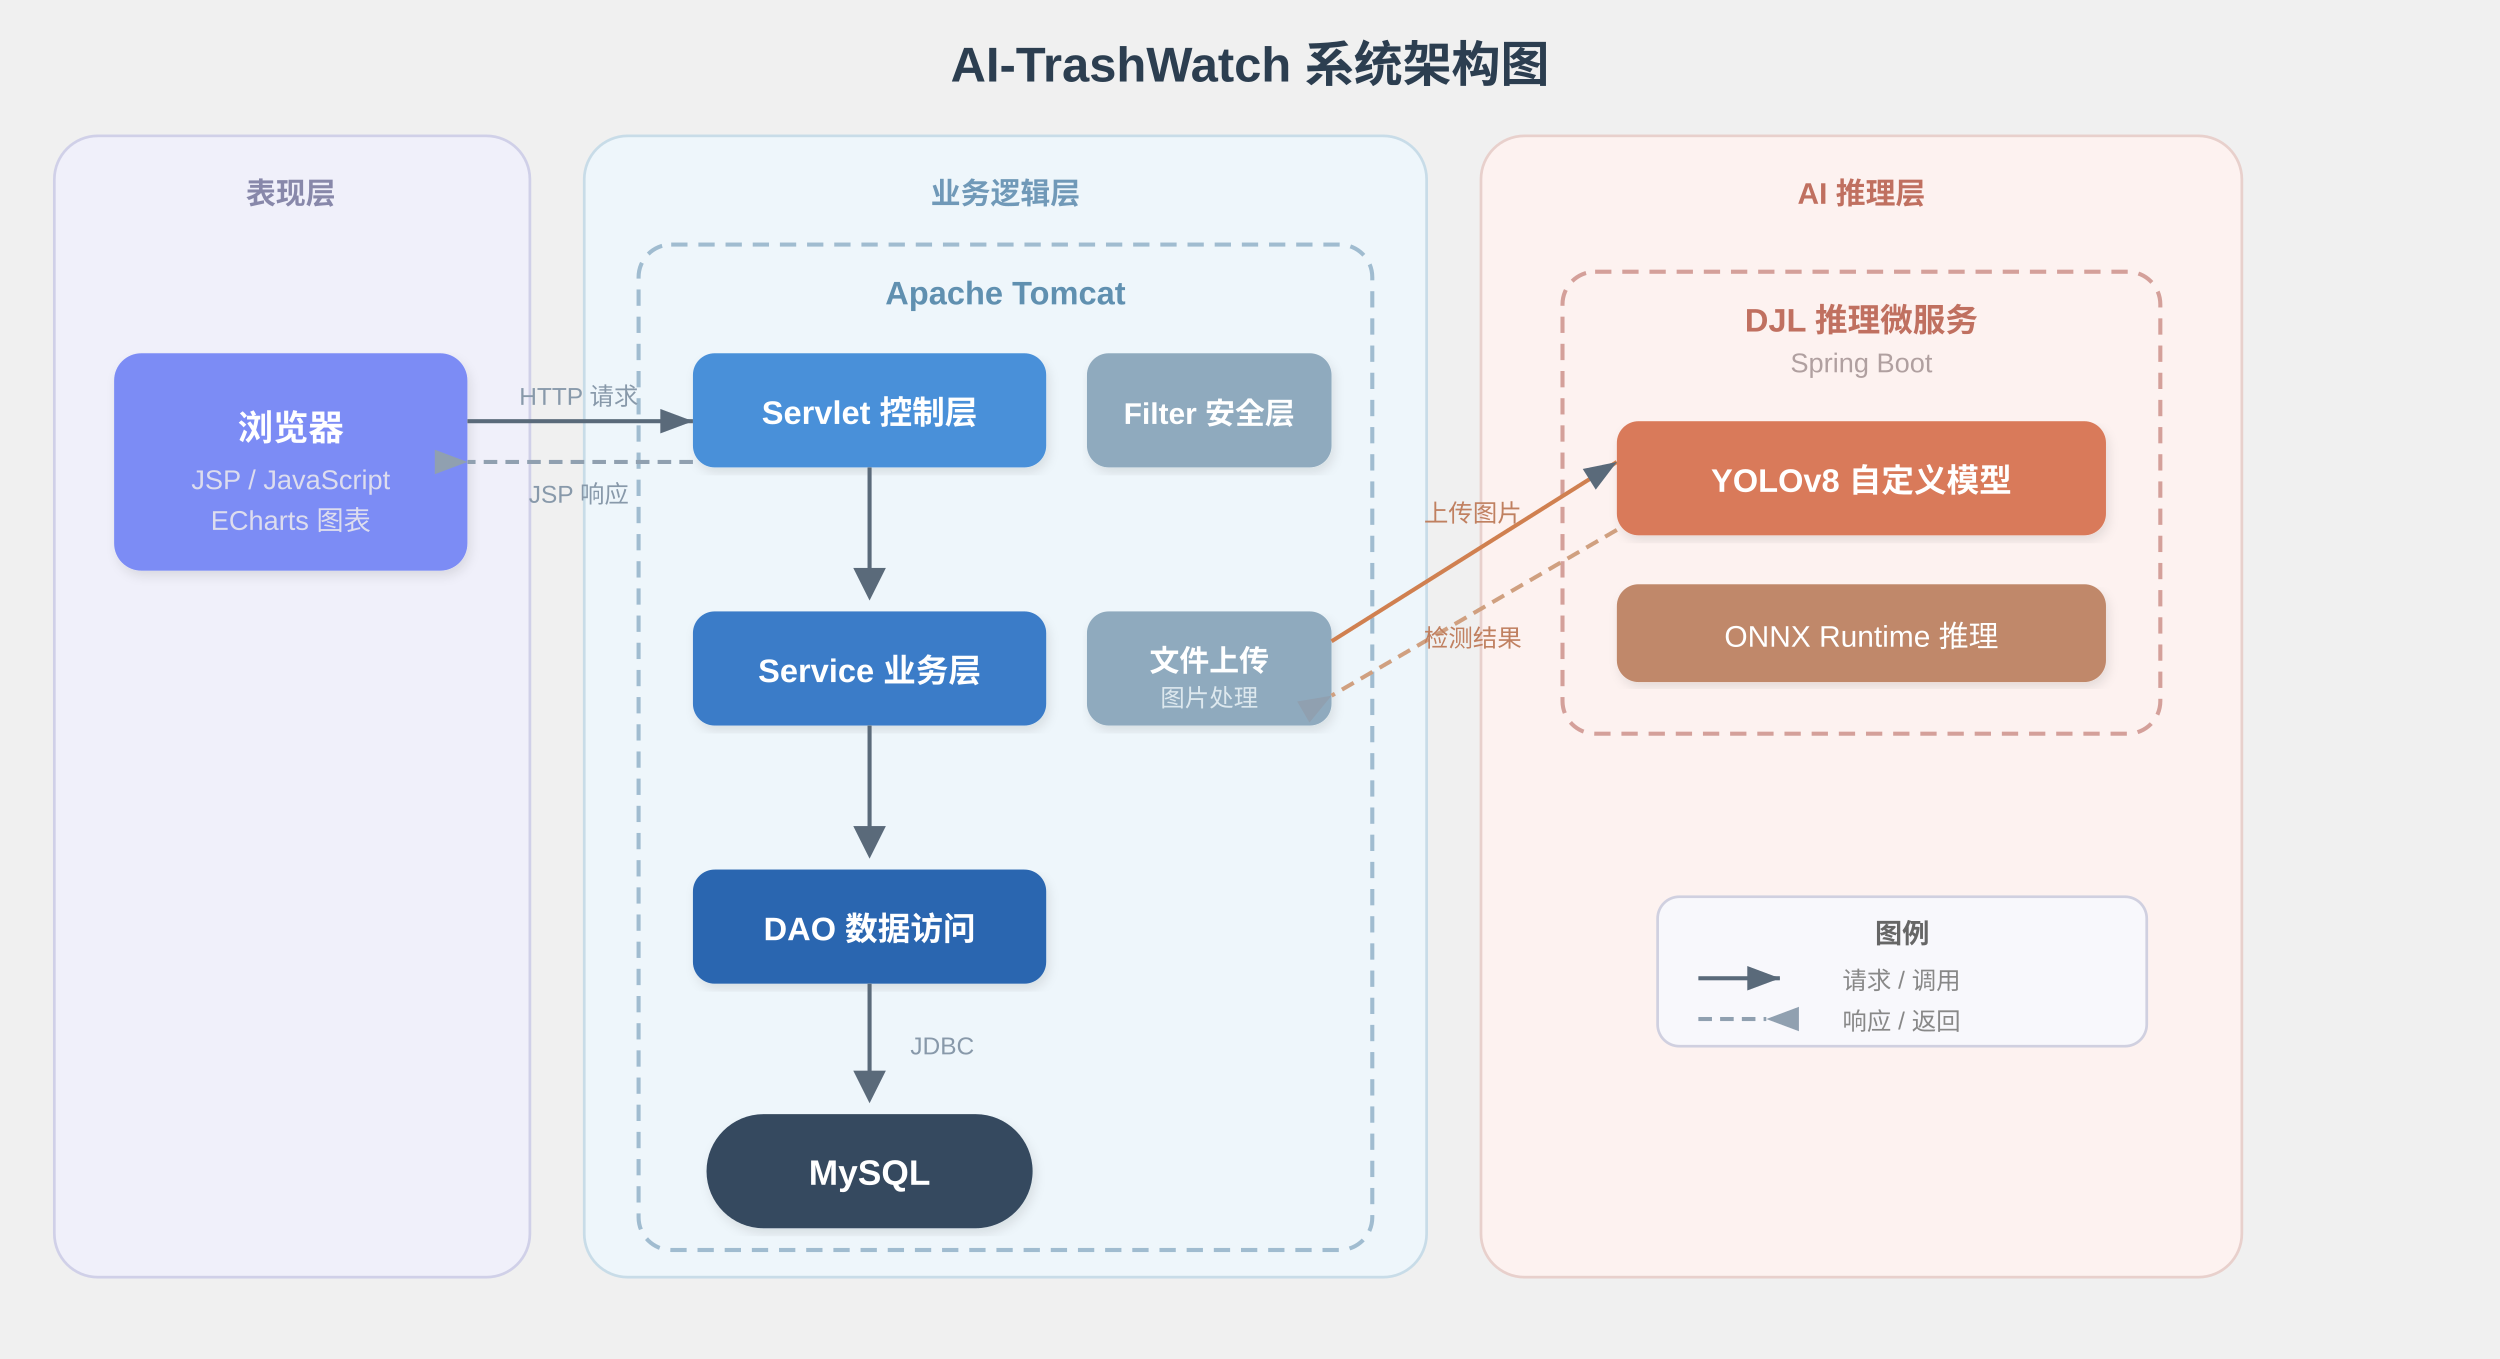
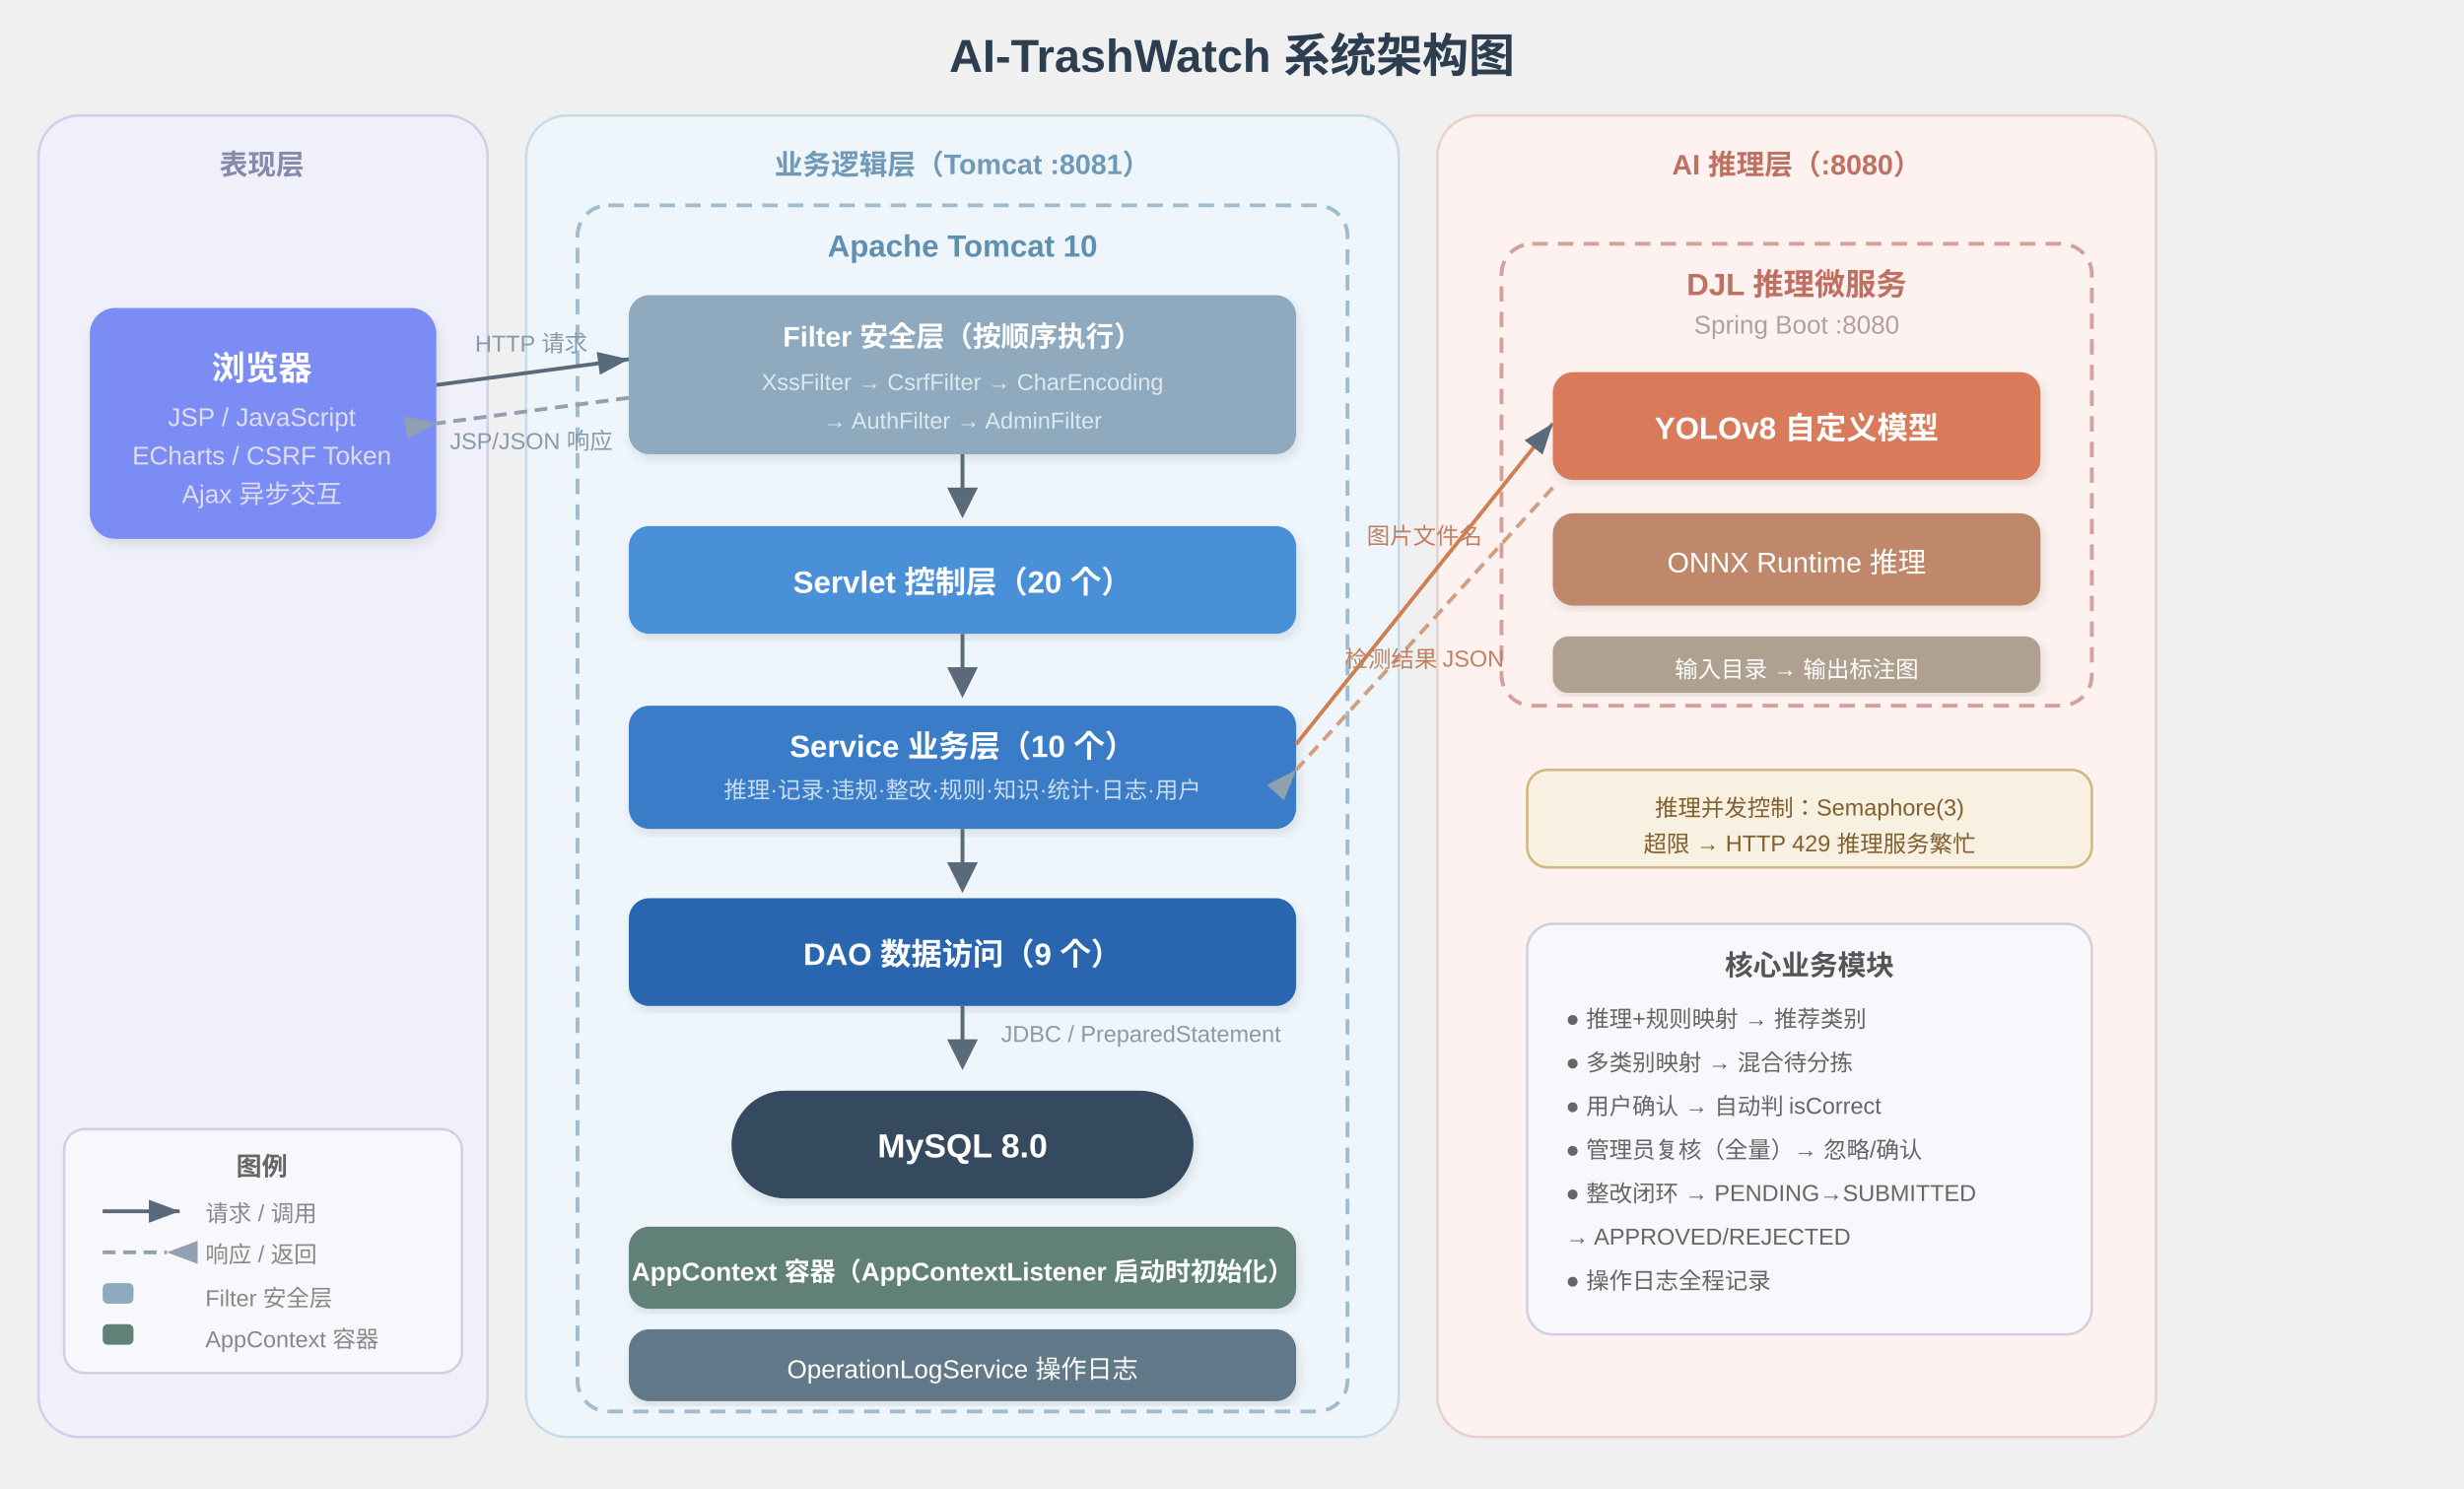
- <svg xmlns="http://www.w3.org/2000/svg" viewBox="0 0 920 500" font-family="Microsoft YaHei, Arial, sans-serif">
+ <svg xmlns="http://www.w3.org/2000/svg" viewBox="0 0 960 580" font-family="Microsoft YaHei, Arial, sans-serif">
  <defs>
    <filter id="shadow" x="-3%" y="-3%" width="110%" height="110%">
      <feDropShadow dx="1" dy="2" stdDeviation="2" flood-opacity="0.1" />
    </filter>
    <marker id="arrowReq" markerWidth="8" markerHeight="6" refX="8" refY="3" orient="auto">
      <polygon points="0 0, 8 3, 0 6" fill="#5a6a7a" />
    </marker>
    <marker id="arrowRes" markerWidth="8" markerHeight="6" refX="0" refY="3" orient="auto">
      <polygon points="8 0, 0 3, 8 6" fill="#90a0b0" />
    </marker>
  </defs>
-   <text x="460" y="30" text-anchor="middle" font-size="18" font-weight="bold" fill="#2c3e50">AI-TrashWatch 系统架构图</text>
-   <rect x="20" y="50" width="175" height="420" rx="16" fill="#f0f0fa" stroke="#d0d0e8" stroke-width="1" />
-   <text x="107" y="75" text-anchor="middle" fill="#8888aa" font-size="11" font-weight="bold">表现层</text>
-   <rect x="215" y="50" width="310" height="420" rx="16" fill="#eef6fb" stroke="#c8dce8" stroke-width="1" />
-   <text x="370" y="75" text-anchor="middle" fill="#7099b8" font-size="11" font-weight="bold">业务逻辑层</text>
-   <rect x="545" y="50" width="280" height="420" rx="16" fill="#fdf2f0" stroke="#e8d0cc" stroke-width="1" />
-   <text x="685" y="75" text-anchor="middle" fill="#c07060" font-size="11" font-weight="bold">AI 推理层</text>
-   <rect x="42" y="130" width="130" height="80" rx="10" fill="#7c8cf5" filter="url(#shadow)" />
-   <text x="107" y="162" text-anchor="middle" fill="#fff" font-size="13" font-weight="bold">浏览器</text>
-   <text x="107" y="180" text-anchor="middle" fill="#dde" font-size="10">JSP / JavaScript</text>
-   <text x="107" y="195" text-anchor="middle" fill="#dde" font-size="10">ECharts 图表</text>
-   <rect x="235" y="90" width="270" height="370" rx="12" fill="none" stroke="#a0bcd0" stroke-width="1.5" stroke-dasharray="6,4" />
-   <text x="370" y="112" text-anchor="middle" fill="#6090b0" font-size="12" font-weight="bold">Apache Tomcat</text>
-   <rect x="255" y="130" width="130" height="42" rx="8" fill="#4a90d9" filter="url(#shadow)" />
-   <text x="320" y="156" text-anchor="middle" fill="#fff" font-size="12" font-weight="bold">Servlet 控制层</text>
-   <line x1="320" y1="172" x2="320" y2="215" stroke="#5a6a7a" stroke-width="1.5" />
-   <polygon points="314,209 320,221 326,209" fill="#5a6a7a" />
-   <rect x="255" y="225" width="130" height="42" rx="8" fill="#3a7bc8" filter="url(#shadow)" />
-   <text x="320" y="251" text-anchor="middle" fill="#fff" font-size="12" font-weight="bold">Service 业务层</text>
-   <line x1="320" y1="267" x2="320" y2="310" stroke="#5a6a7a" stroke-width="1.5" />
-   <polygon points="314,304 320,316 326,304" fill="#5a6a7a" />
-   <rect x="255" y="320" width="130" height="42" rx="8" fill="#2a66b0" filter="url(#shadow)" />
-   <text x="320" y="346" text-anchor="middle" fill="#fff" font-size="12" font-weight="bold">DAO 数据访问</text>
-   <line x1="320" y1="362" x2="320" y2="400" stroke="#5a6a7a" stroke-width="1.5" />
-   <polygon points="314,394 320,406 326,394" fill="#5a6a7a" />
-   <text x="335" y="388" text-anchor="start" fill="#8899aa" font-size="9">JDBC</text>
-   <rect x="260" y="410" width="120" height="42" rx="21" fill="#34495e" filter="url(#shadow)" />
-   <text x="320" y="436" text-anchor="middle" fill="#fff" font-size="13" font-weight="bold">MySQL</text>
-   <rect x="400" y="130" width="90" height="42" rx="8" fill="#8faabe" filter="url(#shadow)" />
-   <text x="445" y="156" text-anchor="middle" fill="#fff" font-size="11" font-weight="bold">Filter 安全层</text>
-   <rect x="400" y="225" width="90" height="42" rx="8" fill="#8faabe" filter="url(#shadow)" />
-   <text x="445" y="247" text-anchor="middle" fill="#fff" font-size="11" font-weight="bold">文件上传</text>
-   <text x="445" y="260" text-anchor="middle" fill="#dde8ee" font-size="9">图片处理</text>
-   <rect x="575" y="100" width="220" height="170" rx="12" fill="none" stroke="#d4a09a" stroke-width="1.5" stroke-dasharray="6,4" />
-   <text x="685" y="122" text-anchor="middle" fill="#c07060" font-size="12" font-weight="bold">DJL 推理微服务</text>
-   <text x="685" y="137" text-anchor="middle" fill="#b0a0a0" font-size="10">Spring Boot</text>
-   <rect x="595" y="155" width="180" height="42" rx="8" fill="#d97a5a" filter="url(#shadow)" />
-   <text x="685" y="181" text-anchor="middle" fill="#fff" font-size="12" font-weight="bold">YOLOv8 自定义模型</text>
-   <rect x="595" y="215" width="180" height="36" rx="8" fill="#c0886a" filter="url(#shadow)" />
-   <text x="685" y="238" text-anchor="middle" fill="#fff" font-size="11">ONNX Runtime 推理</text>
-   <line x1="172" y1="155" x2="255" y2="155" stroke="#5a6a7a" stroke-width="1.5" marker-end="url(#arrowReq)" />
-   <text x="213" y="149" text-anchor="middle" fill="#8899aa" font-size="9">HTTP 请求</text>
-   <line x1="255" y1="170" x2="172" y2="170" stroke="#90a0b0" stroke-width="1.5" stroke-dasharray="5,3" marker-end="url(#arrowRes)" />
-   <text x="213" y="185" text-anchor="middle" fill="#8899aa" font-size="9">JSP 响应</text>
-   <line x1="490" y1="236" x2="595" y2="170" stroke="#d08050" stroke-width="1.5" marker-end="url(#arrowReq)" />
-   <text x="542" y="192" text-anchor="middle" fill="#c08060" font-size="9">上传图片</text>
-   <line x1="595" y1="195" x2="490" y2="256" stroke="#d0a080" stroke-width="1.5" stroke-dasharray="5,3" marker-end="url(#arrowRes)" />
-   <text x="542" y="238" text-anchor="middle" fill="#c08060" font-size="9">检测结果</text>
-   <rect x="610" y="330" width="180" height="55" rx="8" fill="#f8f8fc" stroke="#d0d0e0" stroke-width="1" />
-   <text x="700" y="347" text-anchor="middle" fill="#666" font-size="10" font-weight="bold">图例</text>
-   <line x1="625" y1="360" x2="655" y2="360" stroke="#5a6a7a" stroke-width="1.5" marker-end="url(#arrowReq)" />
-   <text x="678" y="364" text-anchor="start" fill="#888" font-size="9">请求 / 调用</text>
-   <line x1="625" y1="375" x2="650" y2="375" stroke="#90a0b0" stroke-width="1.5" stroke-dasharray="5,3" marker-end="url(#arrowRes)" />
-   <text x="678" y="379" text-anchor="start" fill="#888" font-size="9">响应 / 返回</text>
+   <text x="480" y="28" text-anchor="middle" font-size="18" font-weight="bold" fill="#2c3e50">AI-TrashWatch 系统架构图</text>
+   <rect x="15" y="45" width="175" height="515" rx="16" fill="#f0f0fa" stroke="#d0d0e8" stroke-width="1" />
+   <text x="102" y="68" text-anchor="middle" fill="#8888aa" font-size="11" font-weight="bold">表现层</text>
+   <rect x="205" y="45" width="340" height="515" rx="16" fill="#eef6fb" stroke="#c8dce8" stroke-width="1" />
+   <text x="375" y="68" text-anchor="middle" fill="#7099b8" font-size="11" font-weight="bold">业务逻辑层（Tomcat :8081）</text>
+   <rect x="560" y="45" width="280" height="515" rx="16" fill="#fdf2f0" stroke="#e8d0cc" stroke-width="1" />
+   <text x="700" y="68" text-anchor="middle" fill="#c07060" font-size="11" font-weight="bold">AI 推理层（:8080）</text>
+   <rect x="35" y="120" width="135" height="90" rx="10" fill="#7c8cf5" filter="url(#shadow)" />
+   <text x="102" y="148" text-anchor="middle" fill="#fff" font-size="13" font-weight="bold">浏览器</text>
+   <text x="102" y="166" text-anchor="middle" fill="#dde" font-size="10">JSP / JavaScript</text>
+   <text x="102" y="181" text-anchor="middle" fill="#dde" font-size="10">ECharts / CSRF Token</text>
+   <text x="102" y="196" text-anchor="middle" fill="#dde" font-size="10">Ajax 异步交互</text>
+   <rect x="225" y="80" width="300" height="470" rx="12" fill="none" stroke="#a0bcd0" stroke-width="1.5" stroke-dasharray="6,4" />
+   <text x="375" y="100" text-anchor="middle" fill="#6090b0" font-size="12" font-weight="bold">Apache Tomcat 10</text>
+   <rect x="245" y="115" width="260" height="62" rx="8" fill="#8faabe" filter="url(#shadow)" />
+   <text x="375" y="135" text-anchor="middle" fill="#fff" font-size="11" font-weight="bold">Filter 安全层（按顺序执行）</text>
+   <text x="375" y="152" text-anchor="middle" fill="#dde8ee" font-size="9">XssFilter → CsrfFilter → CharEncoding</text>
+   <text x="375" y="167" text-anchor="middle" fill="#dde8ee" font-size="9">→ AuthFilter → AdminFilter</text>
+   <line x1="375" y1="177" x2="375" y2="195" stroke="#5a6a7a" stroke-width="1.5" />
+   <polygon points="369,190 375,202 381,190" fill="#5a6a7a" />
+   <rect x="245" y="205" width="260" height="42" rx="8" fill="#4a90d9" filter="url(#shadow)" />
+   <text x="375" y="231" text-anchor="middle" fill="#fff" font-size="12" font-weight="bold">Servlet 控制层（20 个）</text>
+   <line x1="375" y1="247" x2="375" y2="265" stroke="#5a6a7a" stroke-width="1.5" />
+   <polygon points="369,260 375,272 381,260" fill="#5a6a7a" />
+   <rect x="245" y="275" width="260" height="48" rx="8" fill="#3a7bc8" filter="url(#shadow)" />
+   <text x="375" y="295" text-anchor="middle" fill="#fff" font-size="12" font-weight="bold">Service 业务层（10 个）</text>
+   <text x="375" y="311" text-anchor="middle" fill="#c8ddf0" font-size="9">推理·记录·违规·整改·规则·知识·统计·日志·用户</text>
+   <line x1="375" y1="323" x2="375" y2="341" stroke="#5a6a7a" stroke-width="1.5" />
+   <polygon points="369,336 375,348 381,336" fill="#5a6a7a" />
+   <rect x="245" y="350" width="260" height="42" rx="8" fill="#2a66b0" filter="url(#shadow)" />
+   <text x="375" y="376" text-anchor="middle" fill="#fff" font-size="12" font-weight="bold">DAO 数据访问（9 个）</text>
+   <line x1="375" y1="392" x2="375" y2="410" stroke="#5a6a7a" stroke-width="1.5" />
+   <polygon points="369,405 375,417 381,405" fill="#5a6a7a" />
+   <text x="390" y="406" text-anchor="start" fill="#8899aa" font-size="9">JDBC / PreparedStatement</text>
+   <rect x="285" y="425" width="180" height="42" rx="21" fill="#34495e" filter="url(#shadow)" />
+   <text x="375" y="451" text-anchor="middle" fill="#fff" font-size="13" font-weight="bold">MySQL 8.0</text>
+   <rect x="245" y="478" width="260" height="32" rx="8" fill="#608078" filter="url(#shadow)" />
+   <text x="375" y="499" text-anchor="middle" fill="#fff" font-size="10" font-weight="bold">AppContext 容器（AppContextListener 启动时初始化）</text>
+   <rect x="245" y="518" width="260" height="28" rx="8" fill="#607888" filter="url(#shadow)" />
+   <text x="375" y="537" text-anchor="middle" fill="#fff" font-size="10">OperationLogService 操作日志</text>
+   <rect x="585" y="95" width="230" height="180" rx="12" fill="none" stroke="#d4a09a" stroke-width="1.5" stroke-dasharray="6,4" />
+   <text x="700" y="115" text-anchor="middle" fill="#c07060" font-size="12" font-weight="bold">DJL 推理微服务</text>
+   <text x="700" y="130" text-anchor="middle" fill="#b0a0a0" font-size="10">Spring Boot :8080</text>
+   <rect x="605" y="145" width="190" height="42" rx="8" fill="#d97a5a" filter="url(#shadow)" />
+   <text x="700" y="171" text-anchor="middle" fill="#fff" font-size="12" font-weight="bold">YOLOv8 自定义模型</text>
+   <rect x="605" y="200" width="190" height="36" rx="8" fill="#c0886a" filter="url(#shadow)" />
+   <text x="700" y="223" text-anchor="middle" fill="#fff" font-size="11">ONNX Runtime 推理</text>
+   <rect x="605" y="248" width="190" height="22" rx="6" fill="#b0a090" filter="url(#shadow)" />
+   <text x="700" y="264" text-anchor="middle" fill="#fff" font-size="9">输入目录 → 输出标注图</text>
+   <rect x="595" y="300" width="220" height="38" rx="8" fill="#f8f0e0" stroke="#d0b880" stroke-width="1" />
+   <text x="705" y="318" text-anchor="middle" fill="#806030" font-size="9">推理并发控制：Semaphore(3)</text>
+   <text x="705" y="332" text-anchor="middle" fill="#806030" font-size="9">超限 → HTTP 429 推理服务繁忙</text>
+   <line x1="170" y1="150" x2="245" y2="140" stroke="#5a6a7a" stroke-width="1.5" marker-end="url(#arrowReq)" />
+   <text x="207" y="137" text-anchor="middle" fill="#8899aa" font-size="9">HTTP 请求</text>
+   <line x1="245" y1="155" x2="170" y2="165" stroke="#90a0b0" stroke-width="1.5" stroke-dasharray="5,3" marker-end="url(#arrowRes)" />
+   <text x="207" y="175" text-anchor="middle" fill="#8899aa" font-size="9">JSP/JSON 响应</text>
+   <line x1="505" y1="290" x2="605" y2="165" stroke="#d08050" stroke-width="1.5" marker-end="url(#arrowReq)" />
+   <text x="555" y="212" text-anchor="middle" fill="#c08060" font-size="9">图片文件名</text>
+   <line x1="605" y1="190" x2="505" y2="300" stroke="#d0a080" stroke-width="1.5" stroke-dasharray="5,3" marker-end="url(#arrowRes)" />
+   <text x="555" y="260" text-anchor="middle" fill="#c08060" font-size="9">检测结果 JSON</text>
+   <rect x="595" y="360" width="220" height="160" rx="10" fill="#f8f8fc" stroke="#d0d0e0" stroke-width="1" />
+   <text x="705" y="380" text-anchor="middle" fill="#555" font-size="11" font-weight="bold">核心业务模块</text>
+   <text x="610" y="400" fill="#666" font-size="9">● 推理+规则映射 → 推荐类别</text>
+   <text x="610" y="417" fill="#666" font-size="9">● 多类别映射 → 混合待分拣</text>
+   <text x="610" y="434" fill="#666" font-size="9">● 用户确认 → 自动判 isCorrect</text>
+   <text x="610" y="451" fill="#666" font-size="9">● 管理员复核（全量）→ 忽略/确认</text>
+   <text x="610" y="468" fill="#666" font-size="9">● 整改闭环 → PENDING→SUBMITTED</text>
+   <text x="610" y="485" fill="#666" font-size="9">　　　　　 → APPROVED/REJECTED</text>
+   <text x="610" y="502" fill="#666" font-size="9">● 操作日志全程记录</text>
+   <rect x="25" y="440" width="155" height="95" rx="8" fill="#f8f8fc" stroke="#d0d0e0" stroke-width="1" />
+   <text x="102" y="458" text-anchor="middle" fill="#666" font-size="10" font-weight="bold">图例</text>
+   <line x1="40" y1="472" x2="70" y2="472" stroke="#5a6a7a" stroke-width="1.5" marker-end="url(#arrowReq)" />
+   <text x="80" y="476" fill="#888" font-size="9">请求 / 调用</text>
+   <line x1="40" y1="488" x2="65" y2="488" stroke="#90a0b0" stroke-width="1.5" stroke-dasharray="5,3" marker-end="url(#arrowRes)" />
+   <text x="80" y="492" fill="#888" font-size="9">响应 / 返回</text>
+   <rect x="40" y="500" width="12" height="8" rx="2" fill="#8faabe" />
+   <text x="80" y="509" fill="#888" font-size="9">Filter 安全层</text>
+   <rect x="40" y="516" width="12" height="8" rx="2" fill="#608078" />
+   <text x="80" y="525" fill="#888" font-size="9">AppContext 容器</text>
</svg>
